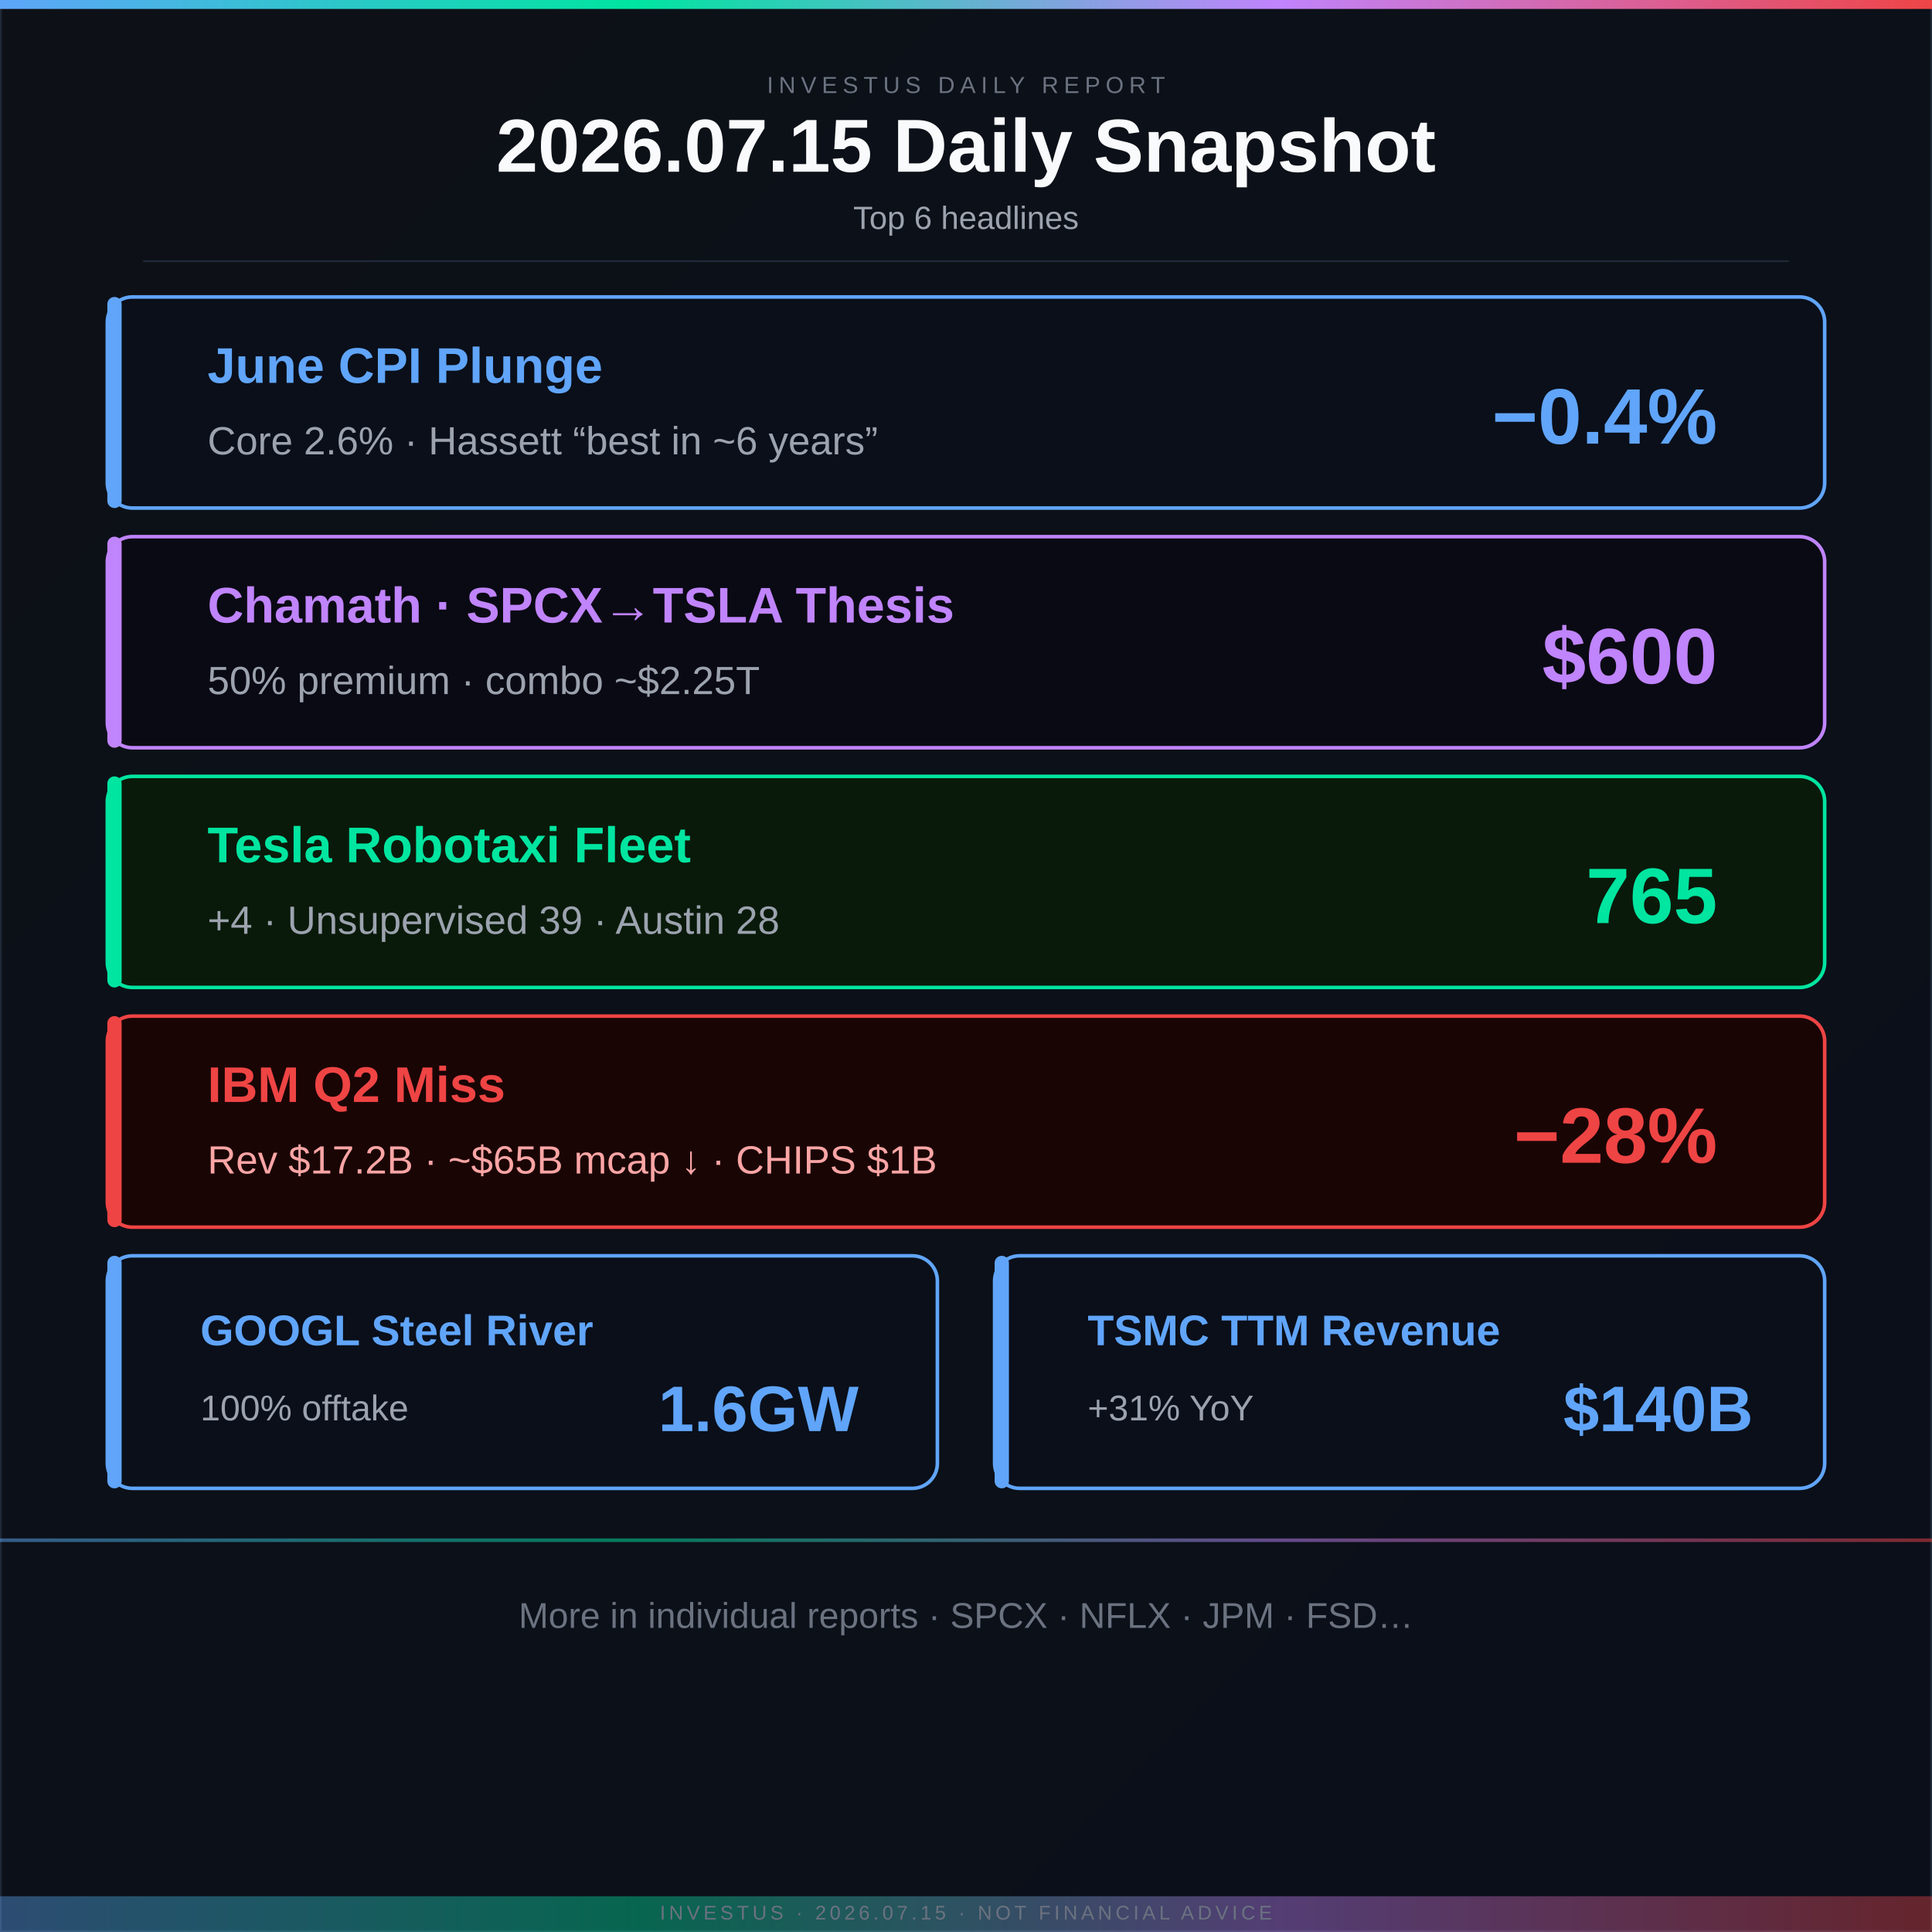
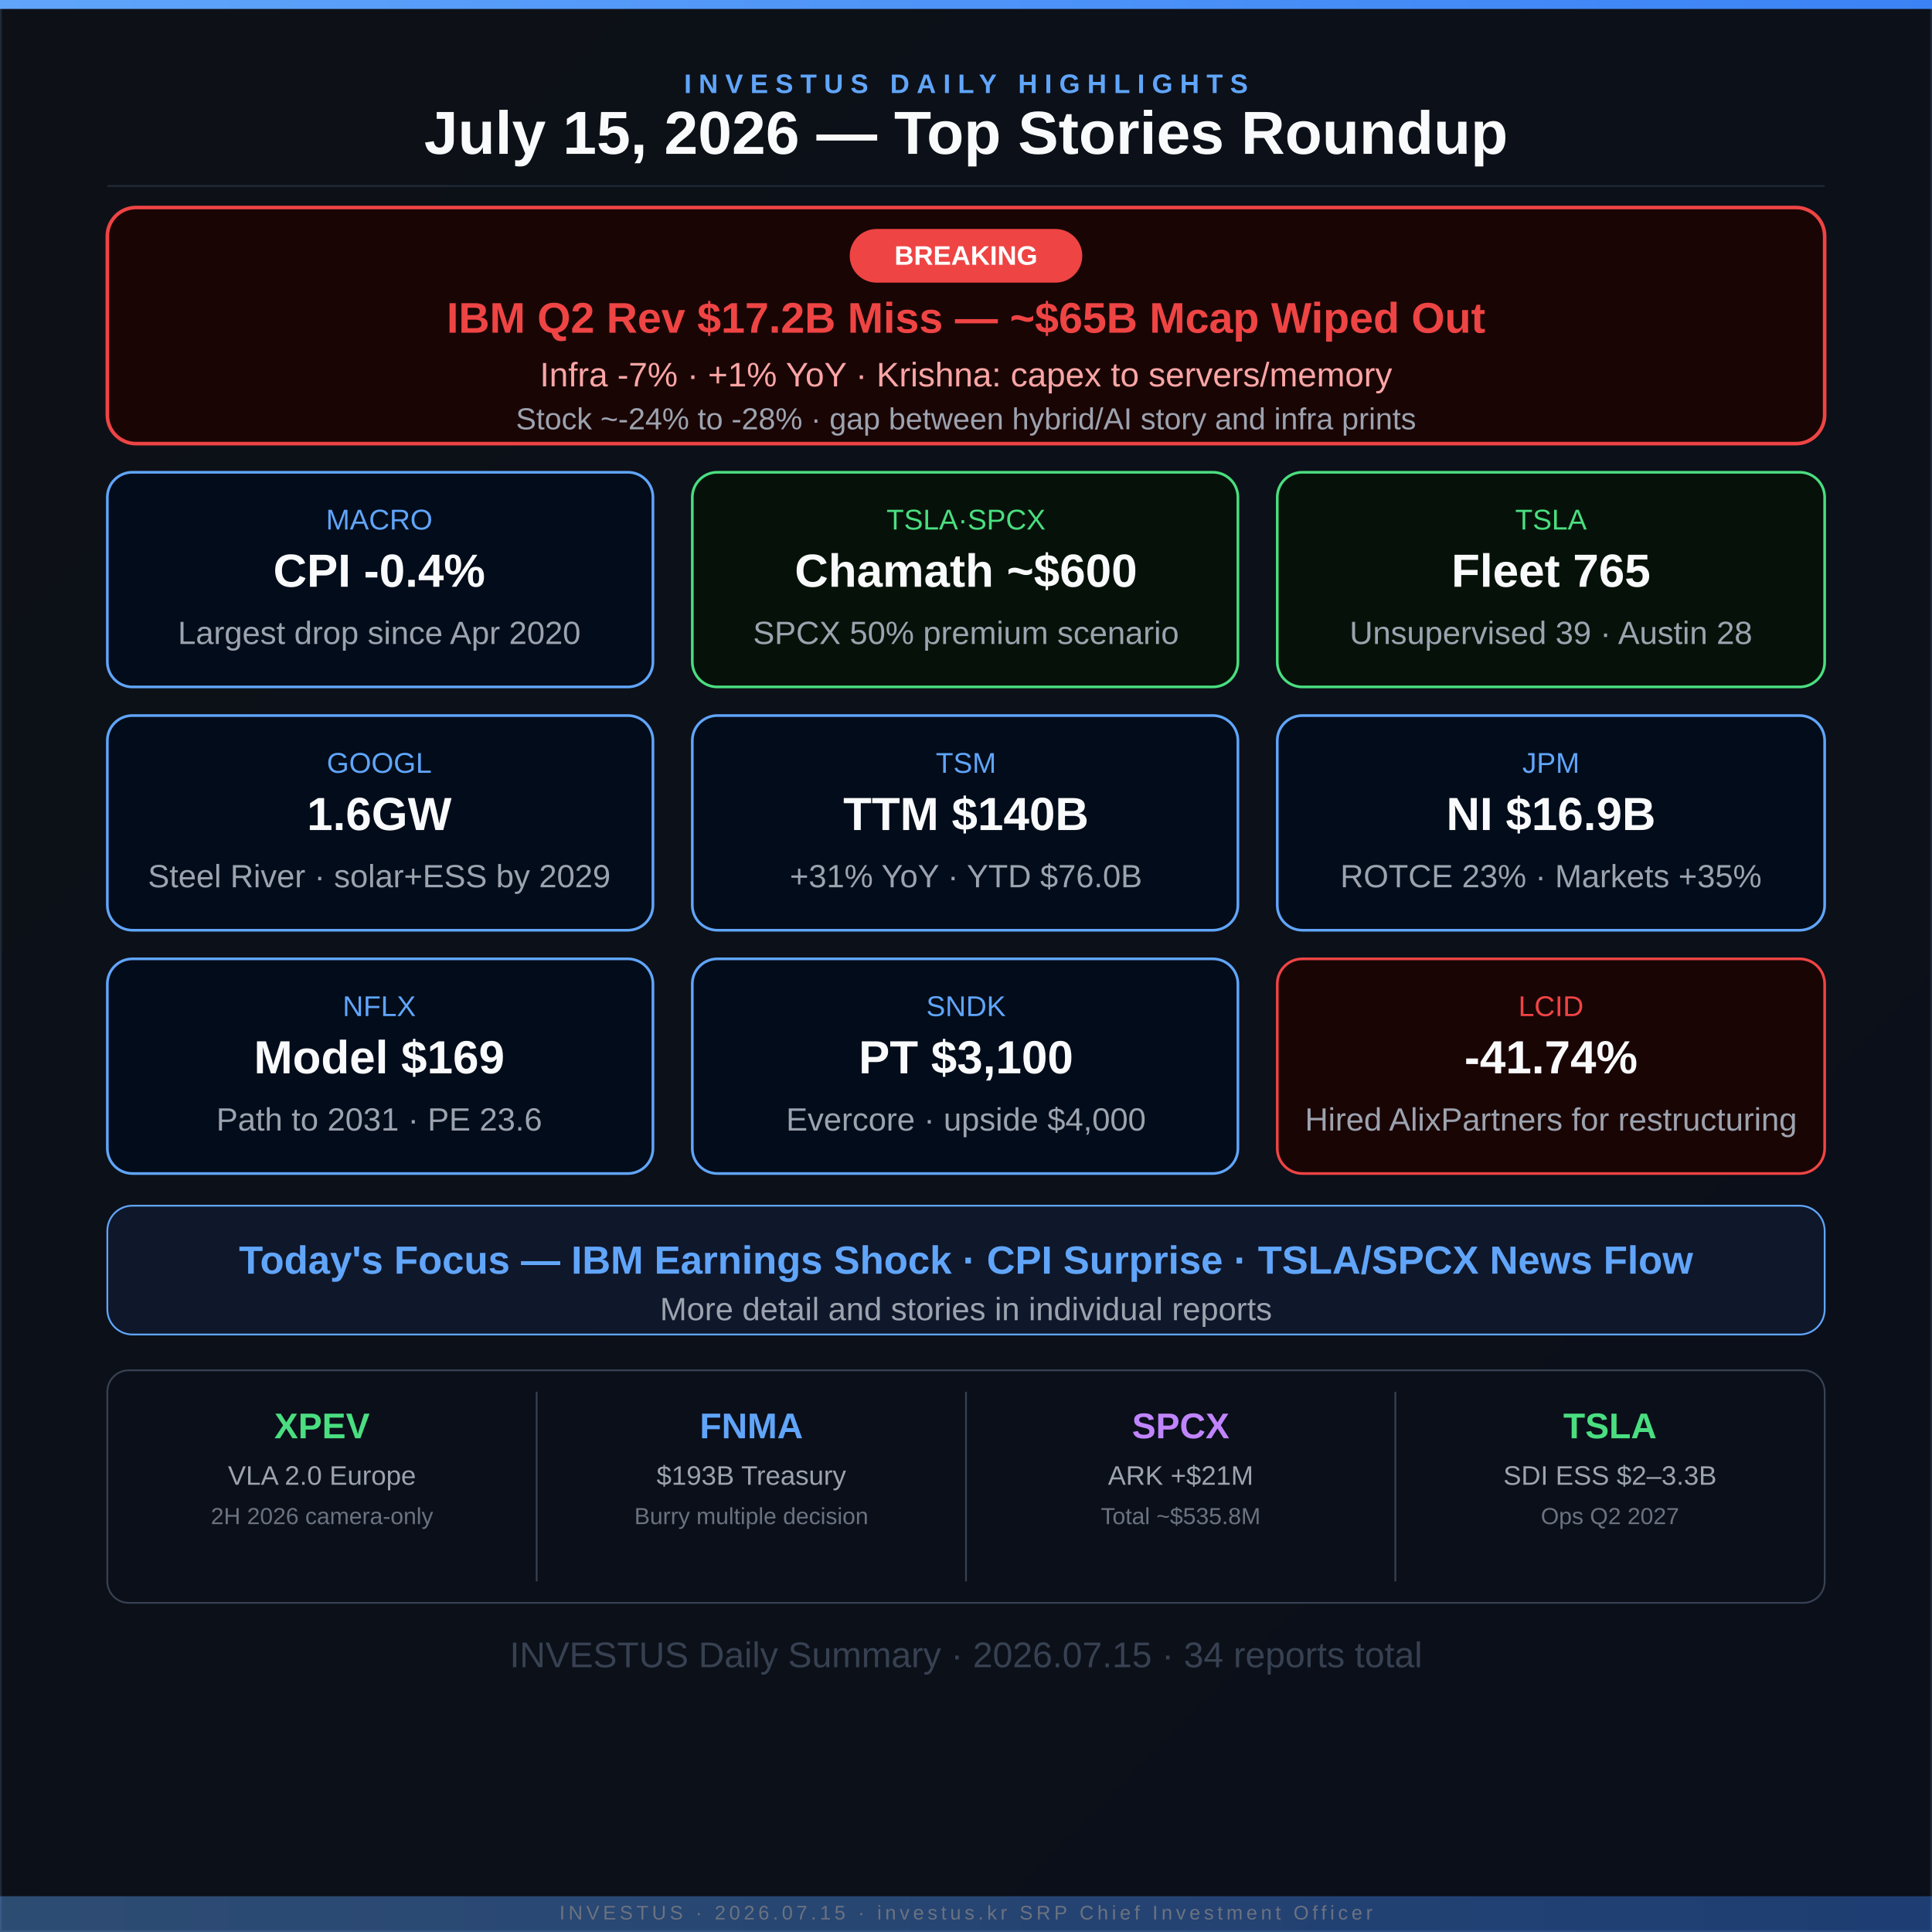
<svg xmlns="http://www.w3.org/2000/svg" viewBox="0 0 1080 1080" width="1080" height="1080">
  <defs>
    <linearGradient id="bg" x1="0%" y1="0%" x2="100%" y2="100%">
      <stop offset="0%" style="stop-color:#0d1117" />
      <stop offset="100%" style="stop-color:#0a0f1a" />
    </linearGradient>
-     <linearGradient id="flow" x1="0%" y1="0%" x2="100%" y2="0%">
+     <linearGradient id="g" x1="0%" y1="0%" x2="100%" y2="0%">
      <stop offset="0%" style="stop-color:#60a5fa" />
-       <stop offset="33%" style="stop-color:#00e5a0" />
-       <stop offset="66%" style="stop-color:#c084fc" />
-       <stop offset="100%" style="stop-color:#ef4444" />
+       <stop offset="100%" style="stop-color:#3b82f6" />
    </linearGradient>
  </defs>
  <rect width="1080" height="1080" fill="url(#bg)" />
  <rect width="1080" height="1080" fill="none" stroke="#1f2937" stroke-width="2" />
-   <rect x="0" y="0" width="1080" height="5" fill="url(#flow)" />
-   <text x="540" y="52" font-family="Arial" font-size="13" fill="#6b7280" text-anchor="middle" letter-spacing="3">INVESTUS DAILY REPORT</text>
-   <text x="540" y="96" font-family="Arial Black,Arial" font-size="42" font-weight="900" fill="#f9fafb" text-anchor="middle">2026.07.15 Daily Snapshot</text>
-   <text x="540" y="128" font-family="Arial" font-size="18" fill="#9ca3af" text-anchor="middle">Top 6 headlines</text>
-   <line x1="80" y1="146" x2="1000" y2="146" stroke="#1f2937" stroke-width="1" />
-   <rect x="60" y="166" width="960" height="118" rx="14" fill="#0a0f1a" stroke="#60a5fa" stroke-width="2" />
-   <rect x="60" y="166" width="8" height="118" rx="4" fill="#60a5fa" />
-   <text x="116" y="214" font-family="Arial Black,Arial" font-size="28" font-weight="900" fill="#60a5fa">June CPI Plunge</text>
-   <text x="116" y="254" font-family="Arial" font-size="22" fill="#9ca3af">Core 2.6% · Hassett “best in ~6 years”</text>
-   <text x="960" y="248" font-family="Arial Black,Arial" font-size="44" font-weight="900" fill="#60a5fa" text-anchor="end">−0.4%</text>
-   <rect x="60" y="300" width="960" height="118" rx="14" fill="#0a0a14" stroke="#c084fc" stroke-width="2" />
-   <rect x="60" y="300" width="8" height="118" rx="4" fill="#c084fc" />
-   <text x="116" y="348" font-family="Arial Black,Arial" font-size="28" font-weight="900" fill="#c084fc">Chamath · SPCX→TSLA Thesis</text>
-   <text x="116" y="388" font-family="Arial" font-size="22" fill="#9ca3af">50% premium · combo ~$2.25T</text>
-   <text x="960" y="382" font-family="Arial Black,Arial" font-size="44" font-weight="900" fill="#c084fc" text-anchor="end">$600</text>
-   <rect x="60" y="434" width="960" height="118" rx="14" fill="#0a1a0a" stroke="#00e5a0" stroke-width="2" />
-   <rect x="60" y="434" width="8" height="118" rx="4" fill="#00e5a0" />
-   <text x="116" y="482" font-family="Arial Black,Arial" font-size="28" font-weight="900" fill="#00e5a0">Tesla Robotaxi Fleet</text>
-   <text x="116" y="522" font-family="Arial" font-size="22" fill="#9ca3af">+4 · Unsupervised 39 · Austin 28</text>
-   <text x="960" y="516" font-family="Arial Black,Arial" font-size="44" font-weight="900" fill="#00e5a0" text-anchor="end">765</text>
-   <rect x="60" y="568" width="960" height="118" rx="14" fill="#1a0505" stroke="#ef4444" stroke-width="2" />
-   <rect x="60" y="568" width="8" height="118" rx="4" fill="#ef4444" />
-   <text x="116" y="616" font-family="Arial Black,Arial" font-size="28" font-weight="900" fill="#ef4444">IBM Q2 Miss</text>
-   <text x="116" y="656" font-family="Arial" font-size="22" fill="#fca5a5">Rev $17.2B · ~$65B mcap ↓ · CHIPS $1B</text>
-   <text x="960" y="650" font-family="Arial Black,Arial" font-size="44" font-weight="900" fill="#ef4444" text-anchor="end">−28%</text>
-   <rect x="60" y="702" width="464" height="130" rx="14" fill="#0a0f1a" stroke="#60a5fa" stroke-width="2" />
-   <rect x="60" y="702" width="8" height="130" rx="4" fill="#60a5fa" />
-   <text x="112" y="752" font-family="Arial Black,Arial" font-size="24" font-weight="900" fill="#60a5fa">GOOGL Steel River</text>
-   <text x="112" y="794" font-family="Arial" font-size="20" fill="#9ca3af">100% offtake</text>
-   <text x="480" y="800" font-family="Arial Black,Arial" font-size="36" font-weight="900" fill="#60a5fa" text-anchor="end">1.6GW</text>
-   <rect x="556" y="702" width="464" height="130" rx="14" fill="#0a0f1a" stroke="#60a5fa" stroke-width="2" />
-   <rect x="556" y="702" width="8" height="130" rx="4" fill="#60a5fa" />
-   <text x="608" y="752" font-family="Arial Black,Arial" font-size="24" font-weight="900" fill="#60a5fa">TSMC TTM Revenue</text>
-   <text x="608" y="794" font-family="Arial" font-size="20" fill="#9ca3af">+31% YoY</text>
-   <text x="980" y="800" font-family="Arial Black,Arial" font-size="36" font-weight="900" fill="#60a5fa" text-anchor="end">$140B</text>
-   <rect x="0" y="860" width="1080" height="2" fill="url(#flow)" opacity=".5" />
-   <text x="540" y="910" font-family="Arial" font-size="20" fill="#6b7280" text-anchor="middle">More in individual reports · SPCX · NFLX · JPM · FSD…</text>
-   <rect x="0" y="1060" width="1080" height="20" fill="url(#flow)" opacity=".4" />
-   <text x="540" y="1073" font-family="Arial" font-size="11" fill="#6b7280" text-anchor="middle" letter-spacing="2">INVESTUS · 2026.07.15 · NOT FINANCIAL ADVICE</text>
+   <rect x="0" y="0" width="1080" height="5" fill="url(#g)" />
+   <text x="540" y="52" font-family="Arial Black,Arial" font-size="15" font-weight="900" fill="#60a5fa" text-anchor="middle" letter-spacing="4">INVESTUS DAILY HIGHLIGHTS</text>
+   <text x="540" y="86" font-family="Arial Black,Arial" font-size="34" font-weight="900" fill="#f9fafb" text-anchor="middle">July 15, 2026 — Top Stories Roundup</text>
+   <line x1="60" y1="104" x2="1020" y2="104" stroke="#1f2937" stroke-width="1" />
+   <rect x="60" y="116" width="960" height="132" rx="16" fill="#1a0505" stroke="#ef4444" stroke-width="2" />
+   <rect x="475" y="128" width="130" height="30" rx="15" fill="#ef4444" />
+   <text x="540" y="148" font-family="Arial Black,Arial" font-size="15" font-weight="900" fill="white" text-anchor="middle">BREAKING</text>
+   <text x="540" y="186" font-family="Arial Black,Arial" font-size="24" font-weight="900" fill="#ef4444" text-anchor="middle">IBM Q2 Rev $17.2B Miss — ~$65B Mcap Wiped Out</text>
+   <text x="540" y="216" font-family="Arial" font-size="19" fill="#fca5a5" text-anchor="middle">Infra -7% · +1% YoY · Krishna: capex to servers/memory</text>
+   <text x="540" y="240" font-family="Arial" font-size="17" fill="#9ca3af" text-anchor="middle">Stock ~-24% to -28% · gap between hybrid/AI story and infra prints</text>
+   <rect x="60" y="264" width="305" height="120" rx="14" fill="#020c1a" stroke="#60a5fa" stroke-width="1.5" />
+   <text x="212" y="296" font-family="Arial" font-size="16" fill="#60a5fa" text-anchor="middle">MACRO</text>
+   <text x="212" y="328" font-family="Arial Black,Arial" font-size="26" font-weight="900" fill="#f9fafb" text-anchor="middle">CPI -0.4%</text>
+   <text x="212" y="360" font-family="Arial" font-size="18" fill="#9ca3af" text-anchor="middle">Largest drop since Apr 2020</text>
+   <rect x="387" y="264" width="305" height="120" rx="14" fill="#061209" stroke="#4ade80" stroke-width="1.5" />
+   <text x="540" y="296" font-family="Arial" font-size="16" fill="#4ade80" text-anchor="middle">TSLA·SPCX</text>
+   <text x="540" y="328" font-family="Arial Black,Arial" font-size="26" font-weight="900" fill="#f9fafb" text-anchor="middle">Chamath ~$600</text>
+   <text x="540" y="360" font-family="Arial" font-size="18" fill="#9ca3af" text-anchor="middle">SPCX 50% premium scenario</text>
+   <rect x="714" y="264" width="306" height="120" rx="14" fill="#061209" stroke="#4ade80" stroke-width="1.5" />
+   <text x="867" y="296" font-family="Arial" font-size="16" fill="#4ade80" text-anchor="middle">TSLA</text>
+   <text x="867" y="328" font-family="Arial Black,Arial" font-size="26" font-weight="900" fill="#f9fafb" text-anchor="middle">Fleet 765</text>
+   <text x="867" y="360" font-family="Arial" font-size="18" fill="#9ca3af" text-anchor="middle">Unsupervised 39 · Austin 28</text>
+   <rect x="60" y="400" width="305" height="120" rx="14" fill="#020c1a" stroke="#60a5fa" stroke-width="1.5" />
+   <text x="212" y="432" font-family="Arial" font-size="16" fill="#60a5fa" text-anchor="middle">GOOGL</text>
+   <text x="212" y="464" font-family="Arial Black,Arial" font-size="26" font-weight="900" fill="#f9fafb" text-anchor="middle">1.6GW</text>
+   <text x="212" y="496" font-family="Arial" font-size="18" fill="#9ca3af" text-anchor="middle">Steel River · solar+ESS by 2029</text>
+   <rect x="387" y="400" width="305" height="120" rx="14" fill="#020c1a" stroke="#60a5fa" stroke-width="1.5" />
+   <text x="540" y="432" font-family="Arial" font-size="16" fill="#60a5fa" text-anchor="middle">TSM</text>
+   <text x="540" y="464" font-family="Arial Black,Arial" font-size="26" font-weight="900" fill="#f9fafb" text-anchor="middle">TTM $140B</text>
+   <text x="540" y="496" font-family="Arial" font-size="18" fill="#9ca3af" text-anchor="middle">+31% YoY · YTD $76.0B</text>
+   <rect x="714" y="400" width="306" height="120" rx="14" fill="#020c1a" stroke="#60a5fa" stroke-width="1.5" />
+   <text x="867" y="432" font-family="Arial" font-size="16" fill="#60a5fa" text-anchor="middle">JPM</text>
+   <text x="867" y="464" font-family="Arial Black,Arial" font-size="26" font-weight="900" fill="#f9fafb" text-anchor="middle">NI $16.9B</text>
+   <text x="867" y="496" font-family="Arial" font-size="18" fill="#9ca3af" text-anchor="middle">ROTCE 23% · Markets +35%</text>
+   <rect x="60" y="536" width="305" height="120" rx="14" fill="#020c1a" stroke="#60a5fa" stroke-width="1.5" />
+   <text x="212" y="568" font-family="Arial" font-size="16" fill="#60a5fa" text-anchor="middle">NFLX</text>
+   <text x="212" y="600" font-family="Arial Black,Arial" font-size="26" font-weight="900" fill="#f9fafb" text-anchor="middle">Model $169</text>
+   <text x="212" y="632" font-family="Arial" font-size="18" fill="#9ca3af" text-anchor="middle">Path to 2031 · PE 23.6</text>
+   <rect x="387" y="536" width="305" height="120" rx="14" fill="#020c1a" stroke="#60a5fa" stroke-width="1.5" />
+   <text x="540" y="568" font-family="Arial" font-size="16" fill="#60a5fa" text-anchor="middle">SNDK</text>
+   <text x="540" y="600" font-family="Arial Black,Arial" font-size="26" font-weight="900" fill="#f9fafb" text-anchor="middle">PT $3,100</text>
+   <text x="540" y="632" font-family="Arial" font-size="18" fill="#9ca3af" text-anchor="middle">Evercore · upside $4,000</text>
+   <rect x="714" y="536" width="306" height="120" rx="14" fill="#1a0505" stroke="#ef4444" stroke-width="1.5" />
+   <text x="867" y="568" font-family="Arial" font-size="16" fill="#ef4444" text-anchor="middle">LCID</text>
+   <text x="867" y="600" font-family="Arial Black,Arial" font-size="26" font-weight="900" fill="#f9fafb" text-anchor="middle">-41.74%</text>
+   <text x="867" y="632" font-family="Arial" font-size="18" fill="#9ca3af" text-anchor="middle">Hired AlixPartners for restructuring</text>
+   <rect x="60" y="674" width="960" height="72" rx="14" fill="#0f172a" stroke="#60a5fa" stroke-width="1" />
+   <text x="540" y="712" font-family="Arial Black,Arial" font-size="22" font-weight="900" fill="#60a5fa" text-anchor="middle">Today's Focus — IBM Earnings Shock · CPI Surprise · TSLA/SPCX News Flow</text>
+   <text x="540" y="738" font-family="Arial" font-size="18" fill="#9ca3af" text-anchor="middle">More detail and stories in individual reports</text>
+   <rect x="60" y="766" width="960" height="130" rx="12" fill="#0a0f1a" stroke="#374151" stroke-width="1" />
+   <text x="180" y="804" font-family="Arial Black,Arial" font-size="20" font-weight="900" fill="#4ade80" text-anchor="middle">XPEV</text>
+   <text x="180" y="830" font-family="Arial" font-size="15" fill="#9ca3af" text-anchor="middle">VLA 2.0 Europe</text>
+   <text x="180" y="852" font-family="Arial" font-size="13" fill="#6b7280" text-anchor="middle">2H 2026 camera-only</text>
+   <line x1="300" y1="778" x2="300" y2="884" stroke="#374151" stroke-width="1" />
+   <text x="420" y="804" font-family="Arial Black,Arial" font-size="20" font-weight="900" fill="#60a5fa" text-anchor="middle">FNMA</text>
+   <text x="420" y="830" font-family="Arial" font-size="15" fill="#9ca3af" text-anchor="middle">$193B Treasury</text>
+   <text x="420" y="852" font-family="Arial" font-size="13" fill="#6b7280" text-anchor="middle">Burry multiple decision</text>
+   <line x1="540" y1="778" x2="540" y2="884" stroke="#374151" stroke-width="1" />
+   <text x="660" y="804" font-family="Arial Black,Arial" font-size="20" font-weight="900" fill="#c084fc" text-anchor="middle">SPCX</text>
+   <text x="660" y="830" font-family="Arial" font-size="15" fill="#9ca3af" text-anchor="middle">ARK +$21M</text>
+   <text x="660" y="852" font-family="Arial" font-size="13" fill="#6b7280" text-anchor="middle">Total ~$535.8M</text>
+   <line x1="780" y1="778" x2="780" y2="884" stroke="#374151" stroke-width="1" />
+   <text x="900" y="804" font-family="Arial Black,Arial" font-size="20" font-weight="900" fill="#4ade80" text-anchor="middle">TSLA</text>
+   <text x="900" y="830" font-family="Arial" font-size="15" fill="#9ca3af" text-anchor="middle">SDI ESS $2–3.3B</text>
+   <text x="900" y="852" font-family="Arial" font-size="13" fill="#6b7280" text-anchor="middle">Ops Q2 2027</text>
+   <text x="540" y="932" font-family="Arial" font-size="20" fill="#374151" text-anchor="middle">INVESTUS Daily Summary · 2026.07.15 · 34 reports total</text>
+   <rect x="0" y="1060" width="1080" height="20" fill="url(#g)" opacity=".4" />
+   <text x="540" y="1073" font-family="Arial" font-size="11" fill="#6b7280" text-anchor="middle" letter-spacing="2">INVESTUS · 2026.07.15 · investus.kr SRP Chief Investment Officer</text>
</svg>
